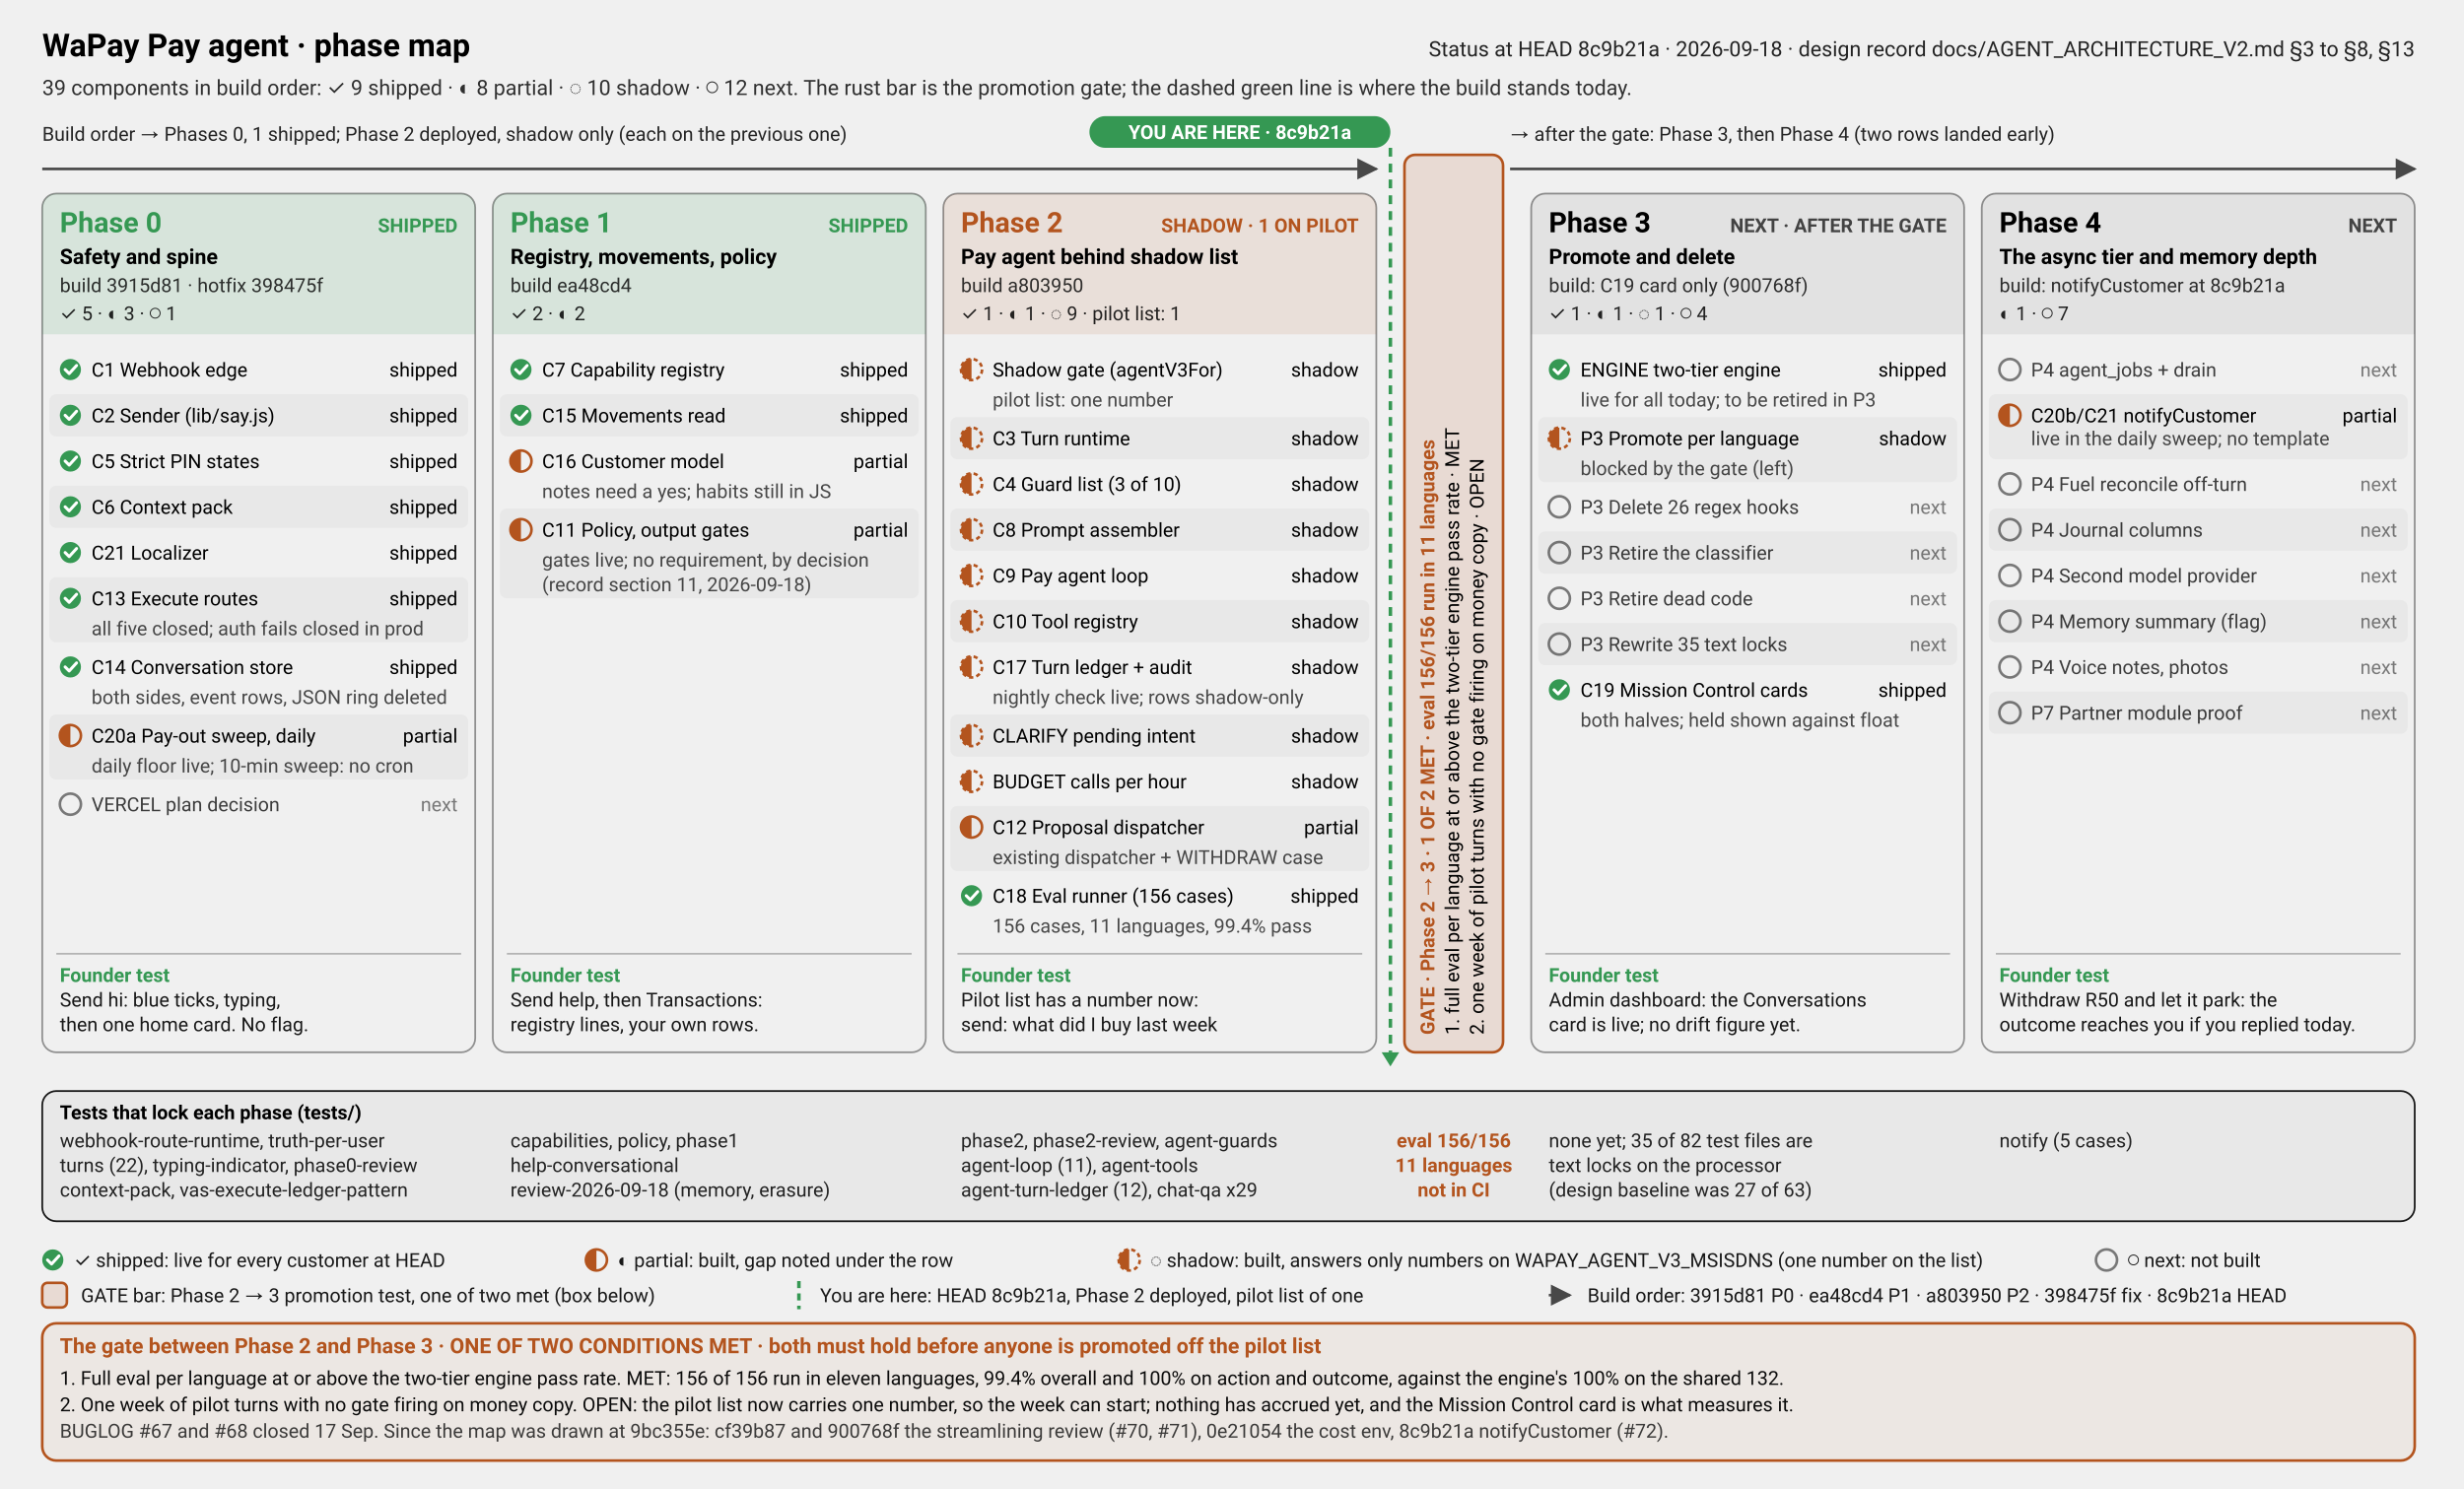
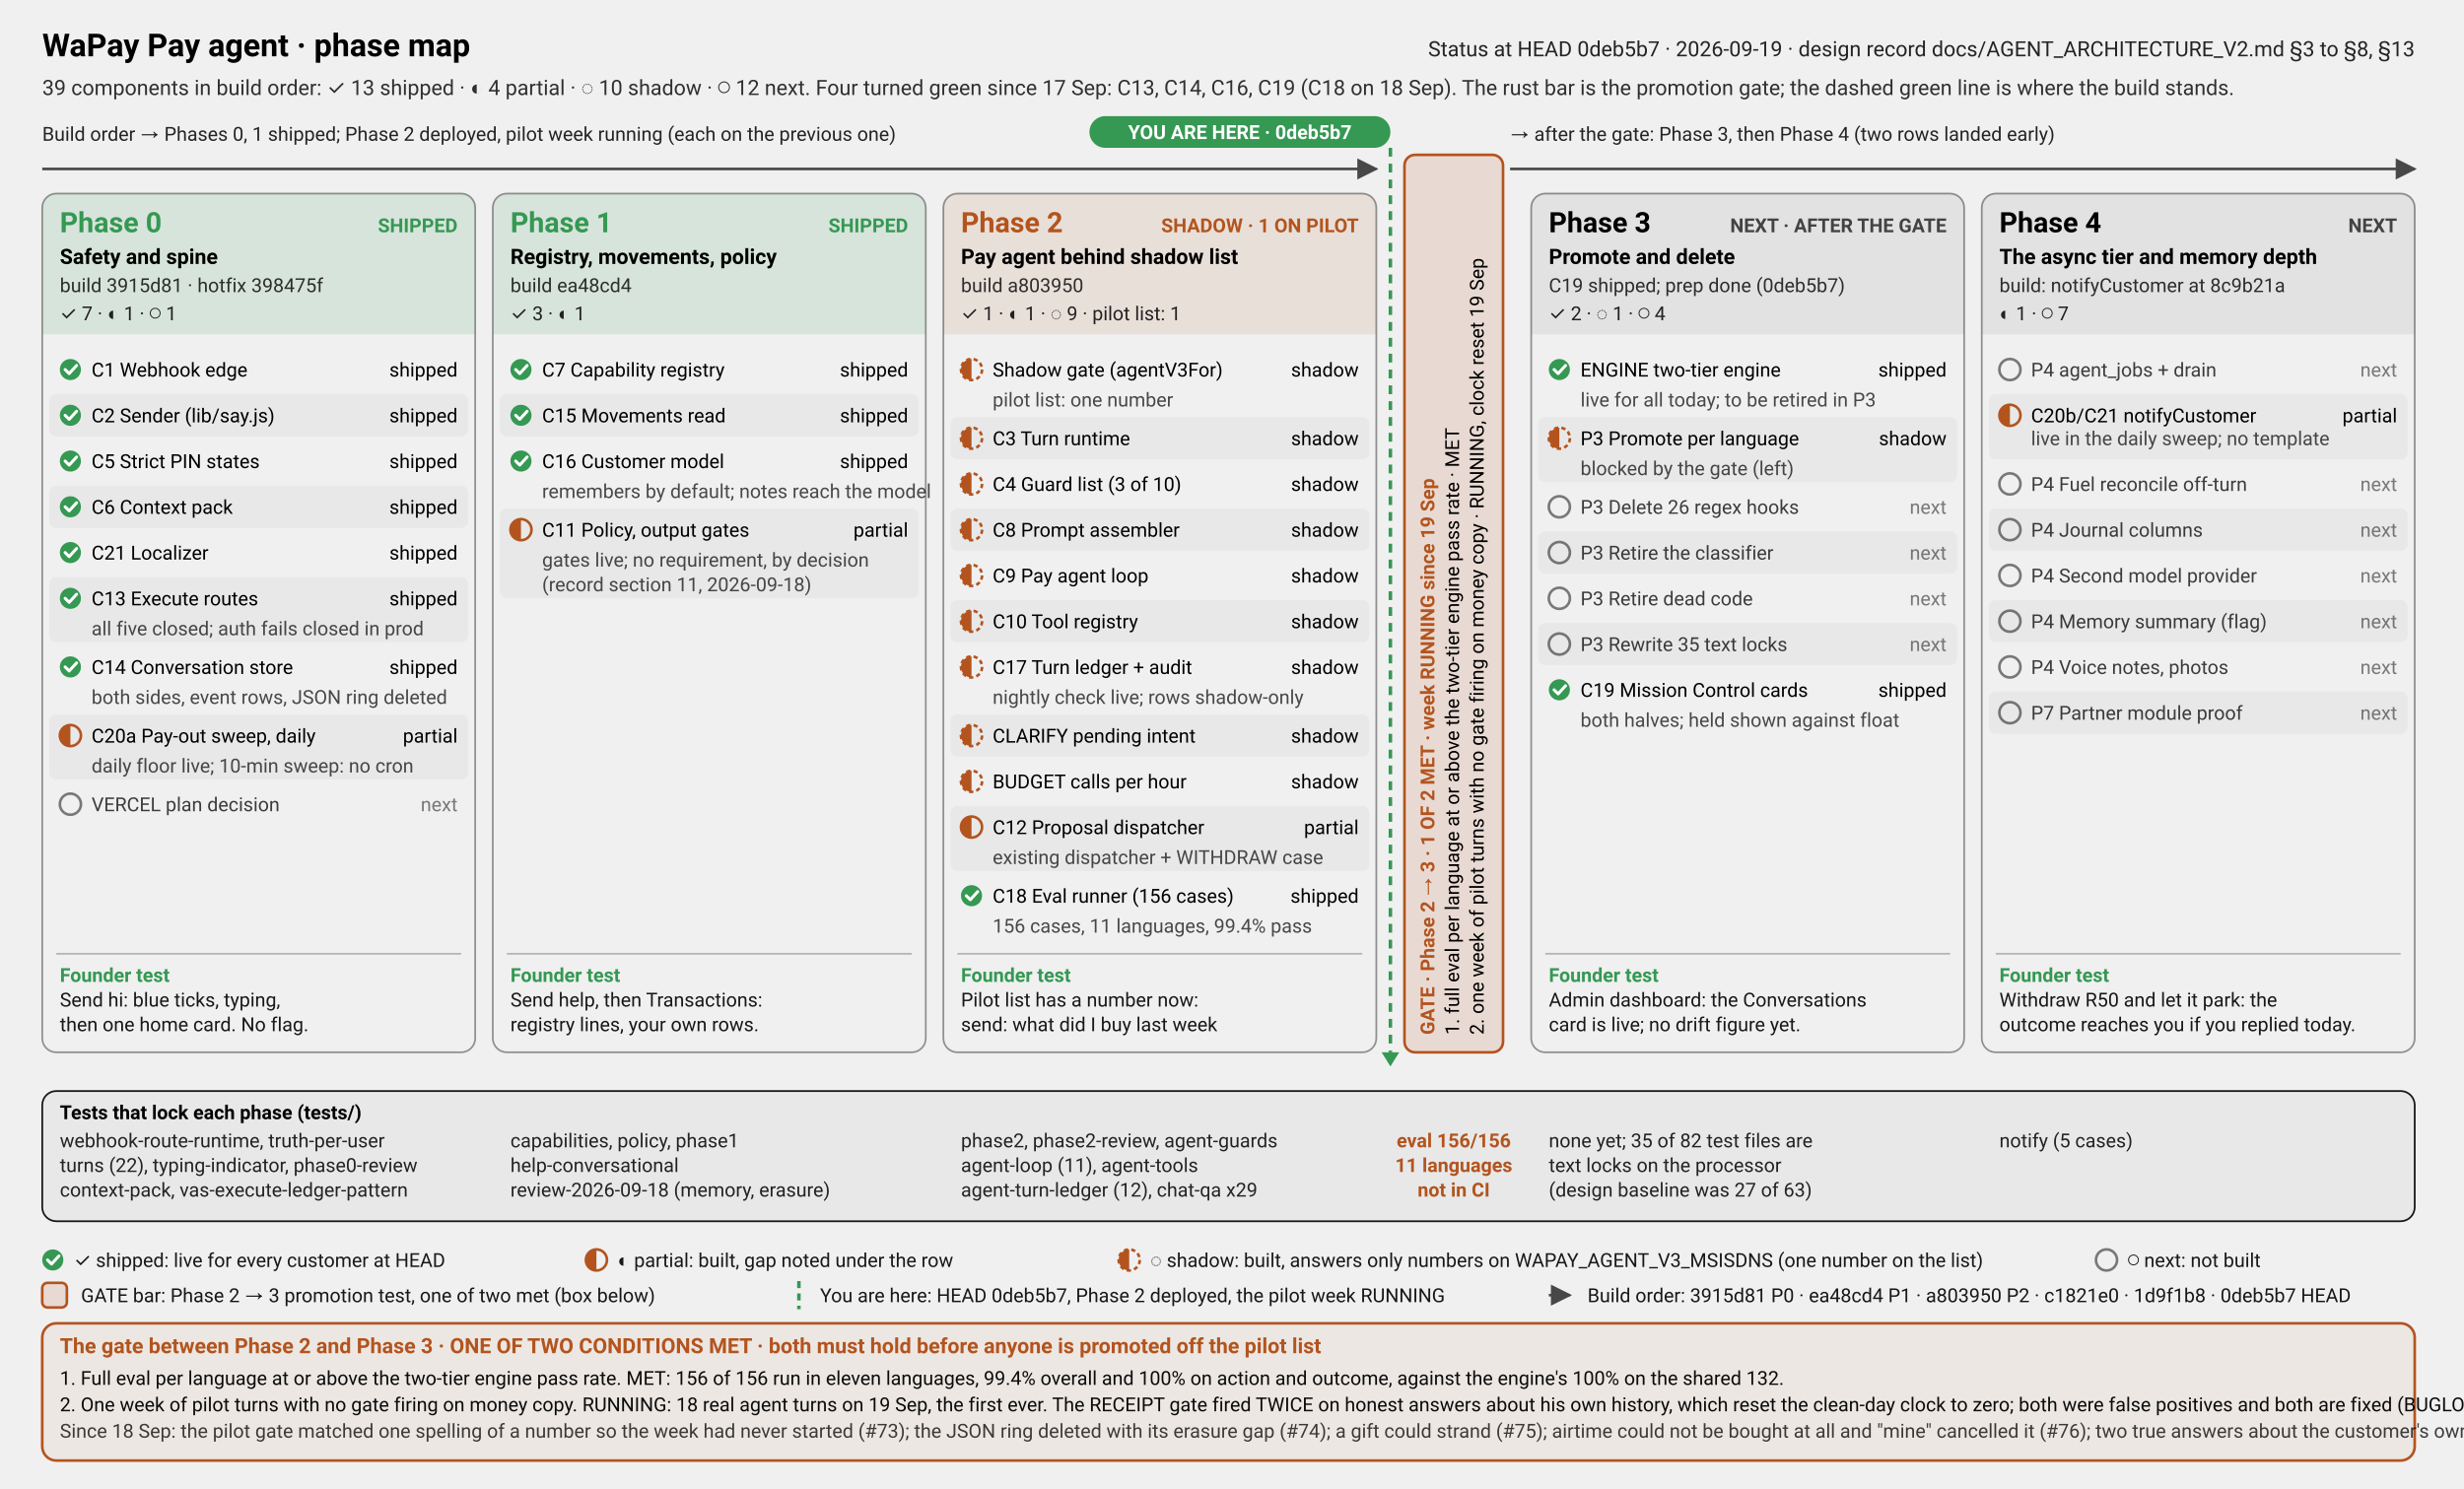
- <svg xmlns="http://www.w3.org/2000/svg" viewBox="0 0 1400 846" width="1400" height="846" role="img" aria-label="Phase map of the WaPay Pay agent build at HEAD 8c9b21a on 2026-09-18. 39 components: 9 shipped, 8 partial, 10 shadow, 12 next. Phases 0 and 1 are shipped (builds 3915d81 and ea48cd4), Phase 2 (a803950) is deployed behind a pilot list that now carries one number, the eval half of the promotion gate into Phase 3 is met and a week of clean turns is what remains, and most of Phases 3 and 4 is next." font-family="system-ui, -apple-system, 'Segoe UI', Roboto, Helvetica, Arial, sans-serif" fill="currentColor" stroke="none">
+ <svg xmlns="http://www.w3.org/2000/svg" viewBox="0 0 1400 846" width="1400" height="846" role="img" aria-label="Phase map of the WaPay Pay agent build at HEAD 8c9b21a on 2026-09-18. 39 components: 13 shipped, 4 partial, 10 shadow, 12 next. Phases 0 and 1 are shipped (builds 3915d81 and ea48cd4), Phase 2 (a803950) is deployed behind a pilot list and the pilot week is running as of 19 September, the eval half of the promotion gate into Phase 3 is met and a week of clean turns is what remains, and most of Phases 3 and 4 is next." font-family="system-ui, -apple-system, 'Segoe UI', Roboto, Helvetica, Arial, sans-serif" fill="currentColor" stroke="none">
  <defs>
    <marker id="ah" viewBox="0 0 10 10" refX="9" refY="5" markerWidth="8" markerHeight="8" orient="auto-start-reverse">
      <path d="M0 0 L10 5 L0 10 z" fill="currentColor" />
    </marker>
  </defs>
  <text x="24" y="32" font-size="18" font-weight="600">WaPay Pay agent · phase map</text>
-   <text x="1372" y="32" font-size="12" text-anchor="end" opacity="0.85">Status at HEAD 8c9b21a · 2026-09-18 · design record docs/AGENT_ARCHITECTURE_V2.md §3 to §8, §13</text>
-   <text x="24" y="54" font-size="12" opacity="0.8">39 components in build order: ✓ 9 shipped · ◐ 8 partial · ◌ 10 shadow · ○ 12 next. The rust bar is the promotion gate; the dashed green line is where the build stands today.</text>
+   <text x="1372" y="32" font-size="12" text-anchor="end" opacity="0.85">Status at HEAD 0deb5b7 · 2026-09-19 · design record docs/AGENT_ARCHITECTURE_V2.md §3 to §8, §13</text>
+   <text x="24" y="54" font-size="12" opacity="0.8">39 components in build order: ✓ 13 shipped · ◐ 4 partial · ◌ 10 shadow · ○ 12 next. Four turned green since 17 Sep: C13, C14, C16, C19 (C18 on 18 Sep). The rust bar is the promotion gate; the dashed green line is where the build stands.</text>
  <line x1="24" y1="96" x2="782" y2="96" stroke="currentColor" stroke-width="1.5" opacity="0.7" marker-end="url(#ah)" />
-   <text x="24" y="80" font-size="11" opacity="0.85">Build order → Phases 0, 1 shipped; Phase 2 deployed, shadow only (each on the previous one)</text>
+   <text x="24" y="80" font-size="11" opacity="0.85">Build order → Phases 0, 1 shipped; Phase 2 deployed, pilot week running (each on the previous one)</text>
  <line x1="858" y1="96" x2="1372" y2="96" stroke="currentColor" stroke-width="1.5" opacity="0.7" marker-end="url(#ah)" />
  <text x="858" y="80" font-size="11" opacity="0.85">→ after the gate: Phase 3, then Phase 4 (two rows landed early)</text>
  <rect x="619" y="66" width="171" height="18" rx="9" fill="#359853" />
-   <text x="704.5" y="79" font-size="11" text-anchor="middle" font-weight="600" fill="#fff">YOU ARE HERE · 8c9b21a</text>
+   <text x="704.5" y="79" font-size="11" text-anchor="middle" font-weight="600" fill="#fff">YOU ARE HERE · 0deb5b7</text>
  <line x1="790" y1="84" x2="790" y2="598" stroke="#359853" stroke-width="2" stroke-dasharray="5 4" />
  <path d="M785 598 l10 0 l-5 8 z" fill="#359853" />
  <rect x="798" y="88" width="56" height="510" rx="6" fill="#B3541E" fill-opacity="0.14" stroke="#B3541E" stroke-width="1.5" />
-   <text x="815" y="588" font-size="11" font-weight="600" fill="#B3541E" transform="rotate(-90 815 588)">GATE · Phase 2 → 3 · 1 OF 2 MET · eval 156/156 run in 11 languages</text>
+   <text x="815" y="588" font-size="11" font-weight="600" fill="#B3541E" transform="rotate(-90 815 588)">GATE · Phase 2 → 3 · 1 OF 2 MET · week RUNNING since 19 Sep</text>
  <text x="829" y="588" font-size="11" transform="rotate(-90 829 588)">1. full eval per language at or above the two-tier engine pass rate · MET</text>
-   <text x="843" y="588" font-size="11" transform="rotate(-90 843 588)">2. one week of pilot turns with no gate firing on money copy · OPEN</text>
+   <text x="843" y="588" font-size="11" transform="rotate(-90 843 588)">2. one week of pilot turns with no gate firing on money copy · RUNNING, clock reset 19 Sep</text>
  <rect x="24" y="110" width="246" height="488" rx="8" fill="none" stroke="currentColor" stroke-width="1" opacity="0.4" />
  <path d="M32 110 h230 a8 8 0 0 1 8 8 v72 h-246 v-72 a8 8 0 0 1 8 -8 z" fill="#359853" fill-opacity="0.13" />
  <text x="34" y="132" font-size="16" font-weight="600" fill="#359853">Phase 0</text>
  <text x="260" y="132" font-size="11" text-anchor="end" font-weight="600" fill="#359853" opacity="1">SHIPPED</text>
  <text x="34" y="150" font-size="12" font-weight="600">Safety and spine</text>
  <text x="34" y="166" font-size="11" opacity="0.8">build 3915d81 · hotfix 398475f</text>
-   <text x="34" y="182" font-size="11" opacity="0.85">✓ 5 · ◐ 3 · ○ 1</text>
+   <text x="34" y="182" font-size="11" opacity="0.85">✓ 7 · ◐ 1 · ○ 1</text>
  <circle cx="40" cy="210" r="6" fill="#359853" />
  <path d="M37 210 l2.3 2.3 l4.2 -4.6" fill="none" stroke="#fff" stroke-width="1.7" stroke-linecap="round" stroke-linejoin="round" />
  <text x="52" y="214" font-size="11" opacity="1">C1 Webhook edge</text>
  <text x="260" y="214" font-size="11" text-anchor="end" fill="currentColor" opacity="1">shipped</text>
  <rect x="28" y="224" width="238" height="24" rx="4" fill="currentColor" fill-opacity="0.035" />
  <circle cx="40" cy="236" r="6" fill="#359853" />
  <path d="M37 236 l2.3 2.3 l4.2 -4.6" fill="none" stroke="#fff" stroke-width="1.7" stroke-linecap="round" stroke-linejoin="round" />
  <text x="52" y="240" font-size="11" opacity="1">C2 Sender (lib/say.js)</text>
  <text x="260" y="240" font-size="11" text-anchor="end" fill="currentColor" opacity="1">shipped</text>
  <circle cx="40" cy="262" r="6" fill="#359853" />
  <path d="M37 262 l2.3 2.3 l4.2 -4.6" fill="none" stroke="#fff" stroke-width="1.7" stroke-linecap="round" stroke-linejoin="round" />
  <text x="52" y="266" font-size="11" opacity="1">C5 Strict PIN states</text>
  <text x="260" y="266" font-size="11" text-anchor="end" fill="currentColor" opacity="1">shipped</text>
  <rect x="28" y="276" width="238" height="24" rx="4" fill="currentColor" fill-opacity="0.035" />
  <circle cx="40" cy="288" r="6" fill="#359853" />
  <path d="M37 288 l2.3 2.3 l4.2 -4.6" fill="none" stroke="#fff" stroke-width="1.7" stroke-linecap="round" stroke-linejoin="round" />
  <text x="52" y="292" font-size="11" opacity="1">C6 Context pack</text>
  <text x="260" y="292" font-size="11" text-anchor="end" fill="currentColor" opacity="1">shipped</text>
  <circle cx="40" cy="314" r="6" fill="#359853" />
  <path d="M37 314 l2.3 2.3 l4.2 -4.6" fill="none" stroke="#fff" stroke-width="1.7" stroke-linecap="round" stroke-linejoin="round" />
  <text x="52" y="318" font-size="11" opacity="1">C21 Localizer</text>
  <text x="260" y="318" font-size="11" text-anchor="end" fill="currentColor" opacity="1">shipped</text>
  <rect x="28" y="328" width="238" height="37" rx="4" fill="currentColor" fill-opacity="0.035" />
  <circle cx="40" cy="340" r="6" fill="#359853" />
  <path d="M37 340 l2.3 2.3 l4.2 -4.6" fill="none" stroke="#fff" stroke-width="1.7" stroke-linecap="round" stroke-linejoin="round" />
  <text x="52" y="344" font-size="11" opacity="1">C13 Execute routes</text>
  <text x="260" y="344" font-size="11" text-anchor="end" fill="currentColor" opacity="1">shipped</text>
  <text x="52" y="361" font-size="11" opacity="0.7">all five closed; auth fails closed in prod</text>
  <circle cx="40" cy="379" r="6" fill="#359853" />
  <path d="M37 379 l2.3 2.3 l4.2 -4.6" fill="none" stroke="#fff" stroke-width="1.7" stroke-linecap="round" stroke-linejoin="round" />
  <text x="52" y="383" font-size="11" opacity="1">C14 Conversation store</text>
  <text x="260" y="383" font-size="11" text-anchor="end" fill="currentColor" opacity="1">shipped</text>
  <text x="52" y="400" font-size="11" opacity="0.7">both sides, event rows, JSON ring deleted</text>
  <rect x="28" y="406" width="238" height="37" rx="4" fill="currentColor" fill-opacity="0.035" />
  <circle cx="40" cy="418" r="6" fill="none" stroke="#B3541E" stroke-width="1.5" />
  <path d="M40 412 A6 6 0 0 0 40 424 Z" fill="#B3541E" />
  <text x="52" y="422" font-size="11" opacity="1">C20a Pay-out sweep, daily</text>
  <text x="260" y="422" font-size="11" text-anchor="end" fill="currentColor" opacity="1">partial</text>
  <text x="52" y="439" font-size="11" opacity="0.7">daily floor live; 10-min sweep: no cron</text>
  <circle cx="40" cy="457" r="6" fill="none" stroke="currentColor" stroke-width="1.5" opacity="0.5" />
  <text x="52" y="461" font-size="11" opacity="0.75">VERCEL plan decision</text>
  <text x="260" y="461" font-size="11" text-anchor="end" fill="currentColor" opacity="0.5">next</text>
  <line x1="32" y1="542" x2="262" y2="542" stroke="currentColor" stroke-width="1" opacity="0.25" />
  <text x="34" y="558" font-size="11" font-weight="600" fill="#359853">Founder test</text>
  <text x="34" y="572" font-size="11" opacity="0.9">Send hi: blue ticks, typing,</text>
  <text x="34" y="586" font-size="11" opacity="0.9">then one home card. No flag.</text>
  <rect x="280" y="110" width="246" height="488" rx="8" fill="none" stroke="currentColor" stroke-width="1" opacity="0.4" />
  <path d="M288 110 h230 a8 8 0 0 1 8 8 v72 h-246 v-72 a8 8 0 0 1 8 -8 z" fill="#359853" fill-opacity="0.13" />
  <text x="290" y="132" font-size="16" font-weight="600" fill="#359853">Phase 1</text>
  <text x="516" y="132" font-size="11" text-anchor="end" font-weight="600" fill="#359853" opacity="1">SHIPPED</text>
  <text x="290" y="150" font-size="12" font-weight="600">Registry, movements, policy</text>
  <text x="290" y="166" font-size="11" opacity="0.8">build ea48cd4</text>
-   <text x="290" y="182" font-size="11" opacity="0.85">✓ 2 · ◐ 2</text>
+   <text x="290" y="182" font-size="11" opacity="0.85">✓ 3 · ◐ 1</text>
  <circle cx="296" cy="210" r="6" fill="#359853" />
  <path d="M293 210 l2.3 2.3 l4.2 -4.6" fill="none" stroke="#fff" stroke-width="1.7" stroke-linecap="round" stroke-linejoin="round" />
  <text x="308" y="214" font-size="11" opacity="1">C7 Capability registry</text>
  <text x="516" y="214" font-size="11" text-anchor="end" fill="currentColor" opacity="1">shipped</text>
  <rect x="284" y="224" width="238" height="24" rx="4" fill="currentColor" fill-opacity="0.035" />
  <circle cx="296" cy="236" r="6" fill="#359853" />
  <path d="M293 236 l2.3 2.3 l4.2 -4.6" fill="none" stroke="#fff" stroke-width="1.7" stroke-linecap="round" stroke-linejoin="round" />
  <text x="308" y="240" font-size="11" opacity="1">C15 Movements read</text>
  <text x="516" y="240" font-size="11" text-anchor="end" fill="currentColor" opacity="1">shipped</text>
-   <circle cx="296" cy="262" r="6" fill="none" stroke="#B3541E" stroke-width="1.5" />
-   <path d="M296 256 A6 6 0 0 0 296 268 Z" fill="#B3541E" />
+   <circle cx="296" cy="262" r="6" fill="#359853" />
+   <path d="M293 262 l2.3 2.3 l4.2 -4.6" fill="none" stroke="#fff" stroke-width="1.7" stroke-linecap="round" stroke-linejoin="round" />
  <text x="308" y="266" font-size="11" opacity="1">C16 Customer model</text>
-   <text x="516" y="266" font-size="11" text-anchor="end" fill="currentColor" opacity="1">partial</text>
-   <text x="308" y="283" font-size="11" opacity="0.7">notes need a yes; habits still in JS</text>
+   <text x="516" y="266" font-size="11" text-anchor="end" fill="currentColor" opacity="1">shipped</text>
+   <text x="308" y="283" font-size="11" opacity="0.7">remembers by default; notes reach the model</text>
  <rect x="284" y="289" width="238" height="51" rx="4" fill="currentColor" fill-opacity="0.035" />
  <circle cx="296" cy="301" r="6" fill="none" stroke="#B3541E" stroke-width="1.5" />
  <path d="M296 295 A6 6 0 0 0 296 307 Z" fill="#B3541E" />
  <text x="308" y="305" font-size="11" opacity="1">C11 Policy, output gates</text>
  <text x="516" y="305" font-size="11" text-anchor="end" fill="currentColor" opacity="1">partial</text>
  <text x="308" y="322" font-size="11" opacity="0.7">gates live; no requirement, by decision</text>
  <text x="308" y="336" font-size="11" opacity="0.7">(record section 11, 2026-09-18)</text>
  <line x1="288" y1="542" x2="518" y2="542" stroke="currentColor" stroke-width="1" opacity="0.25" />
  <text x="290" y="558" font-size="11" font-weight="600" fill="#359853">Founder test</text>
  <text x="290" y="572" font-size="11" opacity="0.9">Send help, then Transactions:</text>
  <text x="290" y="586" font-size="11" opacity="0.9">registry lines, your own rows.</text>
  <rect x="536" y="110" width="246" height="488" rx="8" fill="none" stroke="currentColor" stroke-width="1" opacity="0.4" />
  <path d="M544 110 h230 a8 8 0 0 1 8 8 v72 h-246 v-72 a8 8 0 0 1 8 -8 z" fill="#B3541E" fill-opacity="0.11" />
  <text x="546" y="132" font-size="16" font-weight="600" fill="#B3541E">Phase 2</text>
  <text x="772" y="132" font-size="11" text-anchor="end" font-weight="600" fill="#B3541E" opacity="1">SHADOW · 1 ON PILOT</text>
  <text x="546" y="150" font-size="12" font-weight="600">Pay agent behind shadow list</text>
  <text x="546" y="166" font-size="11" opacity="0.8">build a803950</text>
  <text x="546" y="182" font-size="11" opacity="0.85">✓ 1 · ◐ 1 · ◌ 9 · pilot list: 1</text>
  <circle cx="552" cy="210" r="6" fill="none" stroke="#B3541E" stroke-width="1.5" stroke-dasharray="2.4 1.8" />
  <path d="M552 204 A6 6 0 0 0 552 216 Z" fill="#B3541E" />
  <text x="564" y="214" font-size="11" opacity="1">Shadow gate (agentV3For)</text>
  <text x="772" y="214" font-size="11" text-anchor="end" fill="currentColor" opacity="1">shadow</text>
  <text x="564" y="231" font-size="11" opacity="0.7">pilot list: one number</text>
  <rect x="540" y="237" width="238" height="24" rx="4" fill="currentColor" fill-opacity="0.035" />
  <circle cx="552" cy="249" r="6" fill="none" stroke="#B3541E" stroke-width="1.5" stroke-dasharray="2.4 1.8" />
  <path d="M552 243 A6 6 0 0 0 552 255 Z" fill="#B3541E" />
  <text x="564" y="253" font-size="11" opacity="1">C3 Turn runtime</text>
  <text x="772" y="253" font-size="11" text-anchor="end" fill="currentColor" opacity="1">shadow</text>
  <circle cx="552" cy="275" r="6" fill="none" stroke="#B3541E" stroke-width="1.5" stroke-dasharray="2.4 1.8" />
  <path d="M552 269 A6 6 0 0 0 552 281 Z" fill="#B3541E" />
  <text x="564" y="279" font-size="11" opacity="1">C4 Guard list (3 of 10)</text>
  <text x="772" y="279" font-size="11" text-anchor="end" fill="currentColor" opacity="1">shadow</text>
  <rect x="540" y="289" width="238" height="24" rx="4" fill="currentColor" fill-opacity="0.035" />
  <circle cx="552" cy="301" r="6" fill="none" stroke="#B3541E" stroke-width="1.5" stroke-dasharray="2.4 1.8" />
  <path d="M552 295 A6 6 0 0 0 552 307 Z" fill="#B3541E" />
  <text x="564" y="305" font-size="11" opacity="1">C8 Prompt assembler</text>
  <text x="772" y="305" font-size="11" text-anchor="end" fill="currentColor" opacity="1">shadow</text>
  <circle cx="552" cy="327" r="6" fill="none" stroke="#B3541E" stroke-width="1.5" stroke-dasharray="2.4 1.8" />
  <path d="M552 321 A6 6 0 0 0 552 333 Z" fill="#B3541E" />
  <text x="564" y="331" font-size="11" opacity="1">C9 Pay agent loop</text>
  <text x="772" y="331" font-size="11" text-anchor="end" fill="currentColor" opacity="1">shadow</text>
  <rect x="540" y="341" width="238" height="24" rx="4" fill="currentColor" fill-opacity="0.035" />
  <circle cx="552" cy="353" r="6" fill="none" stroke="#B3541E" stroke-width="1.5" stroke-dasharray="2.4 1.8" />
  <path d="M552 347 A6 6 0 0 0 552 359 Z" fill="#B3541E" />
  <text x="564" y="357" font-size="11" opacity="1">C10 Tool registry</text>
  <text x="772" y="357" font-size="11" text-anchor="end" fill="currentColor" opacity="1">shadow</text>
  <circle cx="552" cy="379" r="6" fill="none" stroke="#B3541E" stroke-width="1.5" stroke-dasharray="2.4 1.8" />
  <path d="M552 373 A6 6 0 0 0 552 385 Z" fill="#B3541E" />
  <text x="564" y="383" font-size="11" opacity="1">C17 Turn ledger + audit</text>
  <text x="772" y="383" font-size="11" text-anchor="end" fill="currentColor" opacity="1">shadow</text>
  <text x="564" y="400" font-size="11" opacity="0.7">nightly check live; rows shadow-only</text>
  <rect x="540" y="406" width="238" height="24" rx="4" fill="currentColor" fill-opacity="0.035" />
  <circle cx="552" cy="418" r="6" fill="none" stroke="#B3541E" stroke-width="1.5" stroke-dasharray="2.4 1.8" />
  <path d="M552 412 A6 6 0 0 0 552 424 Z" fill="#B3541E" />
  <text x="564" y="422" font-size="11" opacity="1">CLARIFY pending intent</text>
  <text x="772" y="422" font-size="11" text-anchor="end" fill="currentColor" opacity="1">shadow</text>
  <circle cx="552" cy="444" r="6" fill="none" stroke="#B3541E" stroke-width="1.5" stroke-dasharray="2.4 1.8" />
  <path d="M552 438 A6 6 0 0 0 552 450 Z" fill="#B3541E" />
  <text x="564" y="448" font-size="11" opacity="1">BUDGET calls per hour</text>
  <text x="772" y="448" font-size="11" text-anchor="end" fill="currentColor" opacity="1">shadow</text>
  <rect x="540" y="458" width="238" height="37" rx="4" fill="currentColor" fill-opacity="0.035" />
  <circle cx="552" cy="470" r="6" fill="none" stroke="#B3541E" stroke-width="1.5" />
  <path d="M552 464 A6 6 0 0 0 552 476 Z" fill="#B3541E" />
  <text x="564" y="474" font-size="11" opacity="1">C12 Proposal dispatcher</text>
  <text x="772" y="474" font-size="11" text-anchor="end" fill="currentColor" opacity="1">partial</text>
  <text x="564" y="491" font-size="11" opacity="0.7">existing dispatcher + WITHDRAW case</text>
  <circle cx="552" cy="509" r="6" fill="#359853" />
  <path d="M549 509 l2.3 2.3 l4.2 -4.6" fill="none" stroke="#fff" stroke-width="1.7" stroke-linecap="round" stroke-linejoin="round" />
  <text x="564" y="513" font-size="11" opacity="1">C18 Eval runner (156 cases)</text>
  <text x="772" y="513" font-size="11" text-anchor="end" fill="currentColor" opacity="1">shipped</text>
  <text x="564" y="530" font-size="11" opacity="0.7">156 cases, 11 languages, 99.4% pass</text>
  <line x1="544" y1="542" x2="774" y2="542" stroke="currentColor" stroke-width="1" opacity="0.25" />
  <text x="546" y="558" font-size="11" font-weight="600" fill="#359853">Founder test</text>
  <text x="546" y="572" font-size="11" opacity="0.9">Pilot list has a number now:</text>
  <text x="546" y="586" font-size="11" opacity="0.9">send: what did I buy last week</text>
  <rect x="870" y="110" width="246" height="488" rx="8" fill="none" stroke="currentColor" stroke-width="1" opacity="0.4" />
  <path d="M878 110 h230 a8 8 0 0 1 8 8 v72 h-246 v-72 a8 8 0 0 1 8 -8 z" fill="currentColor" fill-opacity="0.06" />
  <text x="880" y="132" font-size="16" font-weight="600">Phase 3</text>
  <text x="1106" y="132" font-size="11" text-anchor="end" font-weight="600" opacity="0.7">NEXT · AFTER THE GATE</text>
  <text x="880" y="150" font-size="12" font-weight="600">Promote and delete</text>
-   <text x="880" y="166" font-size="11" opacity="0.8">build: C19 card only (900768f)</text>
-   <text x="880" y="182" font-size="11" opacity="0.85">✓ 1 · ◐ 1 · ◌ 1 · ○ 4</text>
+   <text x="880" y="166" font-size="11" opacity="0.8">C19 shipped; prep done (0deb5b7)</text>
+   <text x="880" y="182" font-size="11" opacity="0.85">✓ 2 · ◌ 1 · ○ 4</text>
  <circle cx="886" cy="210" r="6" fill="#359853" />
  <path d="M883 210 l2.3 2.3 l4.2 -4.6" fill="none" stroke="#fff" stroke-width="1.7" stroke-linecap="round" stroke-linejoin="round" />
  <text x="898" y="214" font-size="11" opacity="1">ENGINE two-tier engine</text>
  <text x="1106" y="214" font-size="11" text-anchor="end" fill="currentColor" opacity="1">shipped</text>
  <text x="898" y="231" font-size="11" opacity="0.7">live for all today; to be retired in P3</text>
  <rect x="874" y="237" width="238" height="37" rx="4" fill="currentColor" fill-opacity="0.035" />
  <circle cx="886" cy="249" r="6" fill="none" stroke="#B3541E" stroke-width="1.5" stroke-dasharray="2.4 1.8" />
  <path d="M886 243 A6 6 0 0 0 886 255 Z" fill="#B3541E" />
  <text x="898" y="253" font-size="11" opacity="1">P3 Promote per language</text>
  <text x="1106" y="253" font-size="11" text-anchor="end" fill="currentColor" opacity="1">shadow</text>
  <text x="898" y="270" font-size="11" opacity="0.7">blocked by the gate (left)</text>
  <circle cx="886" cy="288" r="6" fill="none" stroke="currentColor" stroke-width="1.5" opacity="0.5" />
  <text x="898" y="292" font-size="11" opacity="0.75">P3 Delete 26 regex hooks</text>
  <text x="1106" y="292" font-size="11" text-anchor="end" fill="currentColor" opacity="0.5">next</text>
  <rect x="874" y="302" width="238" height="24" rx="4" fill="currentColor" fill-opacity="0.035" />
  <circle cx="886" cy="314" r="6" fill="none" stroke="currentColor" stroke-width="1.5" opacity="0.5" />
  <text x="898" y="318" font-size="11" opacity="0.75">P3 Retire the classifier</text>
  <text x="1106" y="318" font-size="11" text-anchor="end" fill="currentColor" opacity="0.5">next</text>
  <circle cx="886" cy="340" r="6" fill="none" stroke="currentColor" stroke-width="1.5" opacity="0.5" />
  <text x="898" y="344" font-size="11" opacity="0.75">P3 Retire dead code</text>
  <text x="1106" y="344" font-size="11" text-anchor="end" fill="currentColor" opacity="0.5">next</text>
  <rect x="874" y="354" width="238" height="24" rx="4" fill="currentColor" fill-opacity="0.035" />
  <circle cx="886" cy="366" r="6" fill="none" stroke="currentColor" stroke-width="1.5" opacity="0.5" />
  <text x="898" y="370" font-size="11" opacity="0.75">P3 Rewrite 35 text locks</text>
  <text x="1106" y="370" font-size="11" text-anchor="end" fill="currentColor" opacity="0.5">next</text>
  <circle cx="886" cy="392" r="6" fill="#359853" />
  <path d="M883 392 l2.3 2.3 l4.2 -4.6" fill="none" stroke="#fff" stroke-width="1.7" stroke-linecap="round" stroke-linejoin="round" />
  <text x="898" y="396" font-size="11" opacity="1">C19 Mission Control cards</text>
  <text x="1106" y="396" font-size="11" text-anchor="end" fill="currentColor" opacity="1">shipped</text>
  <text x="898" y="413" font-size="11" opacity="0.7">both halves; held shown against float</text>
  <line x1="878" y1="542" x2="1108" y2="542" stroke="currentColor" stroke-width="1" opacity="0.25" />
  <text x="880" y="558" font-size="11" font-weight="600" fill="#359853">Founder test</text>
  <text x="880" y="572" font-size="11" opacity="0.9">Admin dashboard: the Conversations</text>
  <text x="880" y="586" font-size="11" opacity="0.9">card is live; no drift figure yet.</text>
  <rect x="1126" y="110" width="246" height="488" rx="8" fill="none" stroke="currentColor" stroke-width="1" opacity="0.4" />
  <path d="M1134 110 h230 a8 8 0 0 1 8 8 v72 h-246 v-72 a8 8 0 0 1 8 -8 z" fill="currentColor" fill-opacity="0.06" />
  <text x="1136" y="132" font-size="16" font-weight="600">Phase 4</text>
  <text x="1362" y="132" font-size="11" text-anchor="end" font-weight="600" opacity="0.7">NEXT</text>
  <text x="1136" y="150" font-size="12" font-weight="600">The async tier and memory depth</text>
  <text x="1136" y="166" font-size="11" opacity="0.8">build: notifyCustomer at 8c9b21a</text>
  <text x="1136" y="182" font-size="11" opacity="0.85">◐ 1 · ○ 7</text>
  <circle cx="1142" cy="210" r="6" fill="none" stroke="currentColor" stroke-width="1.5" opacity="0.5" />
  <text x="1154" y="214" font-size="11" opacity="0.75">P4 agent_jobs + drain</text>
  <text x="1362" y="214" font-size="11" text-anchor="end" fill="currentColor" opacity="0.5">next</text>
  <rect x="1130" y="224" width="238" height="37" rx="4" fill="currentColor" fill-opacity="0.035" />
  <circle cx="1142" cy="236" r="6" fill="none" stroke="#B3541E" stroke-width="1.5" />
  <path d="M1142 230 A6 6 0 0 0 1142 242 Z" fill="#B3541E" />
  <text x="1154" y="240" font-size="11" opacity="1">C20b/C21 notifyCustomer</text>
  <text x="1362" y="240" font-size="11" text-anchor="end" fill="currentColor" opacity="1">partial</text>
  <text x="1154" y="253" font-size="11" opacity="0.7">live in the daily sweep; no template</text>
  <circle cx="1142" cy="275" r="6" fill="none" stroke="currentColor" stroke-width="1.5" opacity="0.5" />
  <text x="1154" y="279" font-size="11" opacity="0.75">P4 Fuel reconcile off-turn</text>
  <text x="1362" y="279" font-size="11" text-anchor="end" fill="currentColor" opacity="0.5">next</text>
  <rect x="1130" y="289" width="238" height="24" rx="4" fill="currentColor" fill-opacity="0.035" />
  <circle cx="1142" cy="301" r="6" fill="none" stroke="currentColor" stroke-width="1.5" opacity="0.5" />
  <text x="1154" y="305" font-size="11" opacity="0.75">P4 Journal columns</text>
  <text x="1362" y="305" font-size="11" text-anchor="end" fill="currentColor" opacity="0.5">next</text>
  <circle cx="1142" cy="327" r="6" fill="none" stroke="currentColor" stroke-width="1.5" opacity="0.5" />
  <text x="1154" y="331" font-size="11" opacity="0.75">P4 Second model provider</text>
  <text x="1362" y="331" font-size="11" text-anchor="end" fill="currentColor" opacity="0.5">next</text>
  <rect x="1130" y="341" width="238" height="24" rx="4" fill="currentColor" fill-opacity="0.035" />
  <circle cx="1142" cy="353" r="6" fill="none" stroke="currentColor" stroke-width="1.5" opacity="0.5" />
  <text x="1154" y="357" font-size="11" opacity="0.75">P4 Memory summary (flag)</text>
  <text x="1362" y="357" font-size="11" text-anchor="end" fill="currentColor" opacity="0.5">next</text>
  <circle cx="1142" cy="379" r="6" fill="none" stroke="currentColor" stroke-width="1.5" opacity="0.5" />
  <text x="1154" y="383" font-size="11" opacity="0.75">P4 Voice notes, photos</text>
  <text x="1362" y="383" font-size="11" text-anchor="end" fill="currentColor" opacity="0.5">next</text>
  <rect x="1130" y="393" width="238" height="24" rx="4" fill="currentColor" fill-opacity="0.035" />
  <circle cx="1142" cy="405" r="6" fill="none" stroke="currentColor" stroke-width="1.5" opacity="0.5" />
  <text x="1154" y="409" font-size="11" opacity="0.75">P7 Partner module proof</text>
  <text x="1362" y="409" font-size="11" text-anchor="end" fill="currentColor" opacity="0.5">next</text>
  <line x1="1134" y1="542" x2="1364" y2="542" stroke="currentColor" stroke-width="1" opacity="0.25" />
  <text x="1136" y="558" font-size="11" font-weight="600" fill="#359853">Founder test</text>
  <text x="1136" y="572" font-size="11" opacity="0.9">Withdraw R50 and let it park: the</text>
  <text x="1136" y="586" font-size="11" opacity="0.9">outcome reaches you if you replied today.</text>
  <rect x="24" y="620" width="1348" height="74" rx="8" fill="currentColor" fill-opacity="0.04" stroke="currentColor" stroke-width="1" opacity="0.9" />
  <text x="34" y="636" font-size="11" font-weight="600">Tests that lock each phase (tests/)</text>
  <text x="34" y="652" font-size="11" opacity="0.85">webhook-route-runtime, truth-per-user</text>
  <text x="34" y="666" font-size="11" opacity="0.85">turns (22), typing-indicator, phase0-review</text>
  <text x="34" y="680" font-size="11" opacity="0.85">context-pack, vas-execute-ledger-pattern</text>
  <text x="290" y="652" font-size="11" opacity="0.85">capabilities, policy, phase1</text>
  <text x="290" y="666" font-size="11" opacity="0.85">help-conversational</text>
  <text x="290" y="680" font-size="11" opacity="0.85">review-2026-09-18 (memory, erasure)</text>
  <text x="546" y="652" font-size="11" opacity="0.85">phase2, phase2-review, agent-guards</text>
  <text x="546" y="666" font-size="11" opacity="0.85">agent-loop (11), agent-tools</text>
  <text x="546" y="680" font-size="11" opacity="0.85">agent-turn-ledger (12), chat-qa x29</text>
  <text x="880" y="652" font-size="11" opacity="0.85">none yet; 35 of 82 test files are</text>
  <text x="880" y="666" font-size="11" opacity="0.85">text locks on the processor</text>
  <text x="880" y="680" font-size="11" opacity="0.85">(design baseline was 27 of 63)</text>
  <text x="1136" y="652" font-size="11" opacity="0.85">notify (5 cases)</text>
  <text x="826" y="652" font-size="11" text-anchor="middle" font-weight="600" fill="#B3541E">eval 156/156</text>
  <text x="826" y="666" font-size="11" text-anchor="middle" font-weight="600" fill="#B3541E">11 languages</text>
  <text x="826" y="680" font-size="11" text-anchor="middle" font-weight="600" fill="#B3541E">not in CI</text>
  <circle cx="30" cy="716" r="6" fill="#359853" />
  <path d="M27 716 l2.3 2.3 l4.2 -4.6" fill="none" stroke="#fff" stroke-width="1.7" stroke-linecap="round" stroke-linejoin="round" />
  <text x="42" y="720" font-size="11" opacity="0.9">✓ shipped: live for every customer at HEAD</text>
  <circle cx="338.88" cy="716" r="6" fill="none" stroke="#B3541E" stroke-width="1.5" />
  <path d="M338.88 710 A6 6 0 0 0 338.88 722 Z" fill="#B3541E" />
  <text x="350.88" y="720" font-size="11" opacity="0.9">◐ partial: built, gap noted under the row</text>
  <circle cx="641.6" cy="716" r="6" fill="none" stroke="#B3541E" stroke-width="1.5" stroke-dasharray="2.4 1.8" />
  <path d="M641.6 710 A6 6 0 0 0 641.6 722 Z" fill="#B3541E" />
  <text x="653.6" y="720" font-size="11" opacity="0.9">◌ shadow: built, answers only numbers on WAPAY_AGENT_V3_MSISDNS (one number on the list)</text>
  <circle cx="1196.88" cy="716" r="6" fill="none" stroke="currentColor" stroke-width="1.5" opacity="0.5" />
  <text x="1208.88" y="720" font-size="11" opacity="0.9">○ next: not built</text>
  <rect x="24" y="729" width="14" height="14" rx="3" fill="#B3541E" fill-opacity="0.14" stroke="#B3541E" stroke-width="1.5" />
  <text x="46" y="740" font-size="11" opacity="0.9">GATE bar: Phase 2 → 3 promotion test, one of two met (box below)</text>
  <line x1="453.92" y1="728" x2="453.92" y2="744" stroke="#359853" stroke-width="2" stroke-dasharray="4 3" />
-   <text x="465.92" y="740" font-size="11" opacity="0.9">You are here: HEAD 8c9b21a, Phase 2 deployed, pilot list of one</text>
+   <text x="465.92" y="740" font-size="11" opacity="0.9">You are here: HEAD 0deb5b7, Phase 2 deployed, the pilot week RUNNING</text>
  <path d="M880 736 h12" stroke="currentColor" stroke-width="1.5" opacity="0.7" marker-end="url(#ah)" />
-   <text x="902" y="740" font-size="11" opacity="0.9">Build order: 3915d81 P0 · ea48cd4 P1 · a803950 P2 · 398475f fix · 8c9b21a HEAD</text>
+   <text x="902" y="740" font-size="11" opacity="0.9">Build order: 3915d81 P0 · ea48cd4 P1 · a803950 P2 · c1821e0 · 1d9f1b8 · 0deb5b7 HEAD</text>
  <rect x="24" y="752" width="1348" height="78" rx="8" fill="#B3541E" fill-opacity="0.06" stroke="#B3541E" stroke-width="1.5" />
  <text x="34" y="769" font-size="12" font-weight="600" fill="#B3541E">The gate between Phase 2 and Phase 3 · ONE OF TWO CONDITIONS MET · both must hold before anyone is promoted off the pilot list</text>
  <text x="34" y="787" font-size="11" opacity="0.95">1. Full eval per language at or above the two-tier engine pass rate.   MET: 156 of 156 run in eleven languages, 99.4% overall and 100% on action and outcome, against the engine's 100% on the shared 132.</text>
-   <text x="34" y="802" font-size="11" opacity="0.95">2. One week of pilot turns with no gate firing on money copy.   OPEN: the pilot list now carries one number, so the week can start; nothing has accrued yet, and the Mission Control card is what measures it.</text>
-   <text x="34" y="817" font-size="11" opacity="0.75">BUGLOG #67 and #68 closed 17 Sep. Since the map was drawn at 9bc355e: cf39b87 and 900768f the streamlining review (#70, #71), 0e21054 the cost env, 8c9b21a notifyCustomer (#72).</text>
+   <text x="34" y="802" font-size="11" opacity="0.95">2. One week of pilot turns with no gate firing on money copy.   RUNNING: 18 real agent turns on 19 Sep, the first ever. The RECEIPT gate fired TWICE on honest answers about his own history, which reset the clean-day clock to zero; both were false positives and both are fixed (BUGLOG #77). The clock restarts on the next turn.</text>
+   <text x="34" y="817" font-size="11" opacity="0.75">Since 18 Sep: the pilot gate matched one spelling of a number so the week had never started (#73); the JSON ring deleted with its erasure gap (#74); a gift could strand (#75); airtime could not be bought at all and "mine" cancelled it (#76); two true answers about the customer's own money were suppressed (#77).</text>
</svg>
